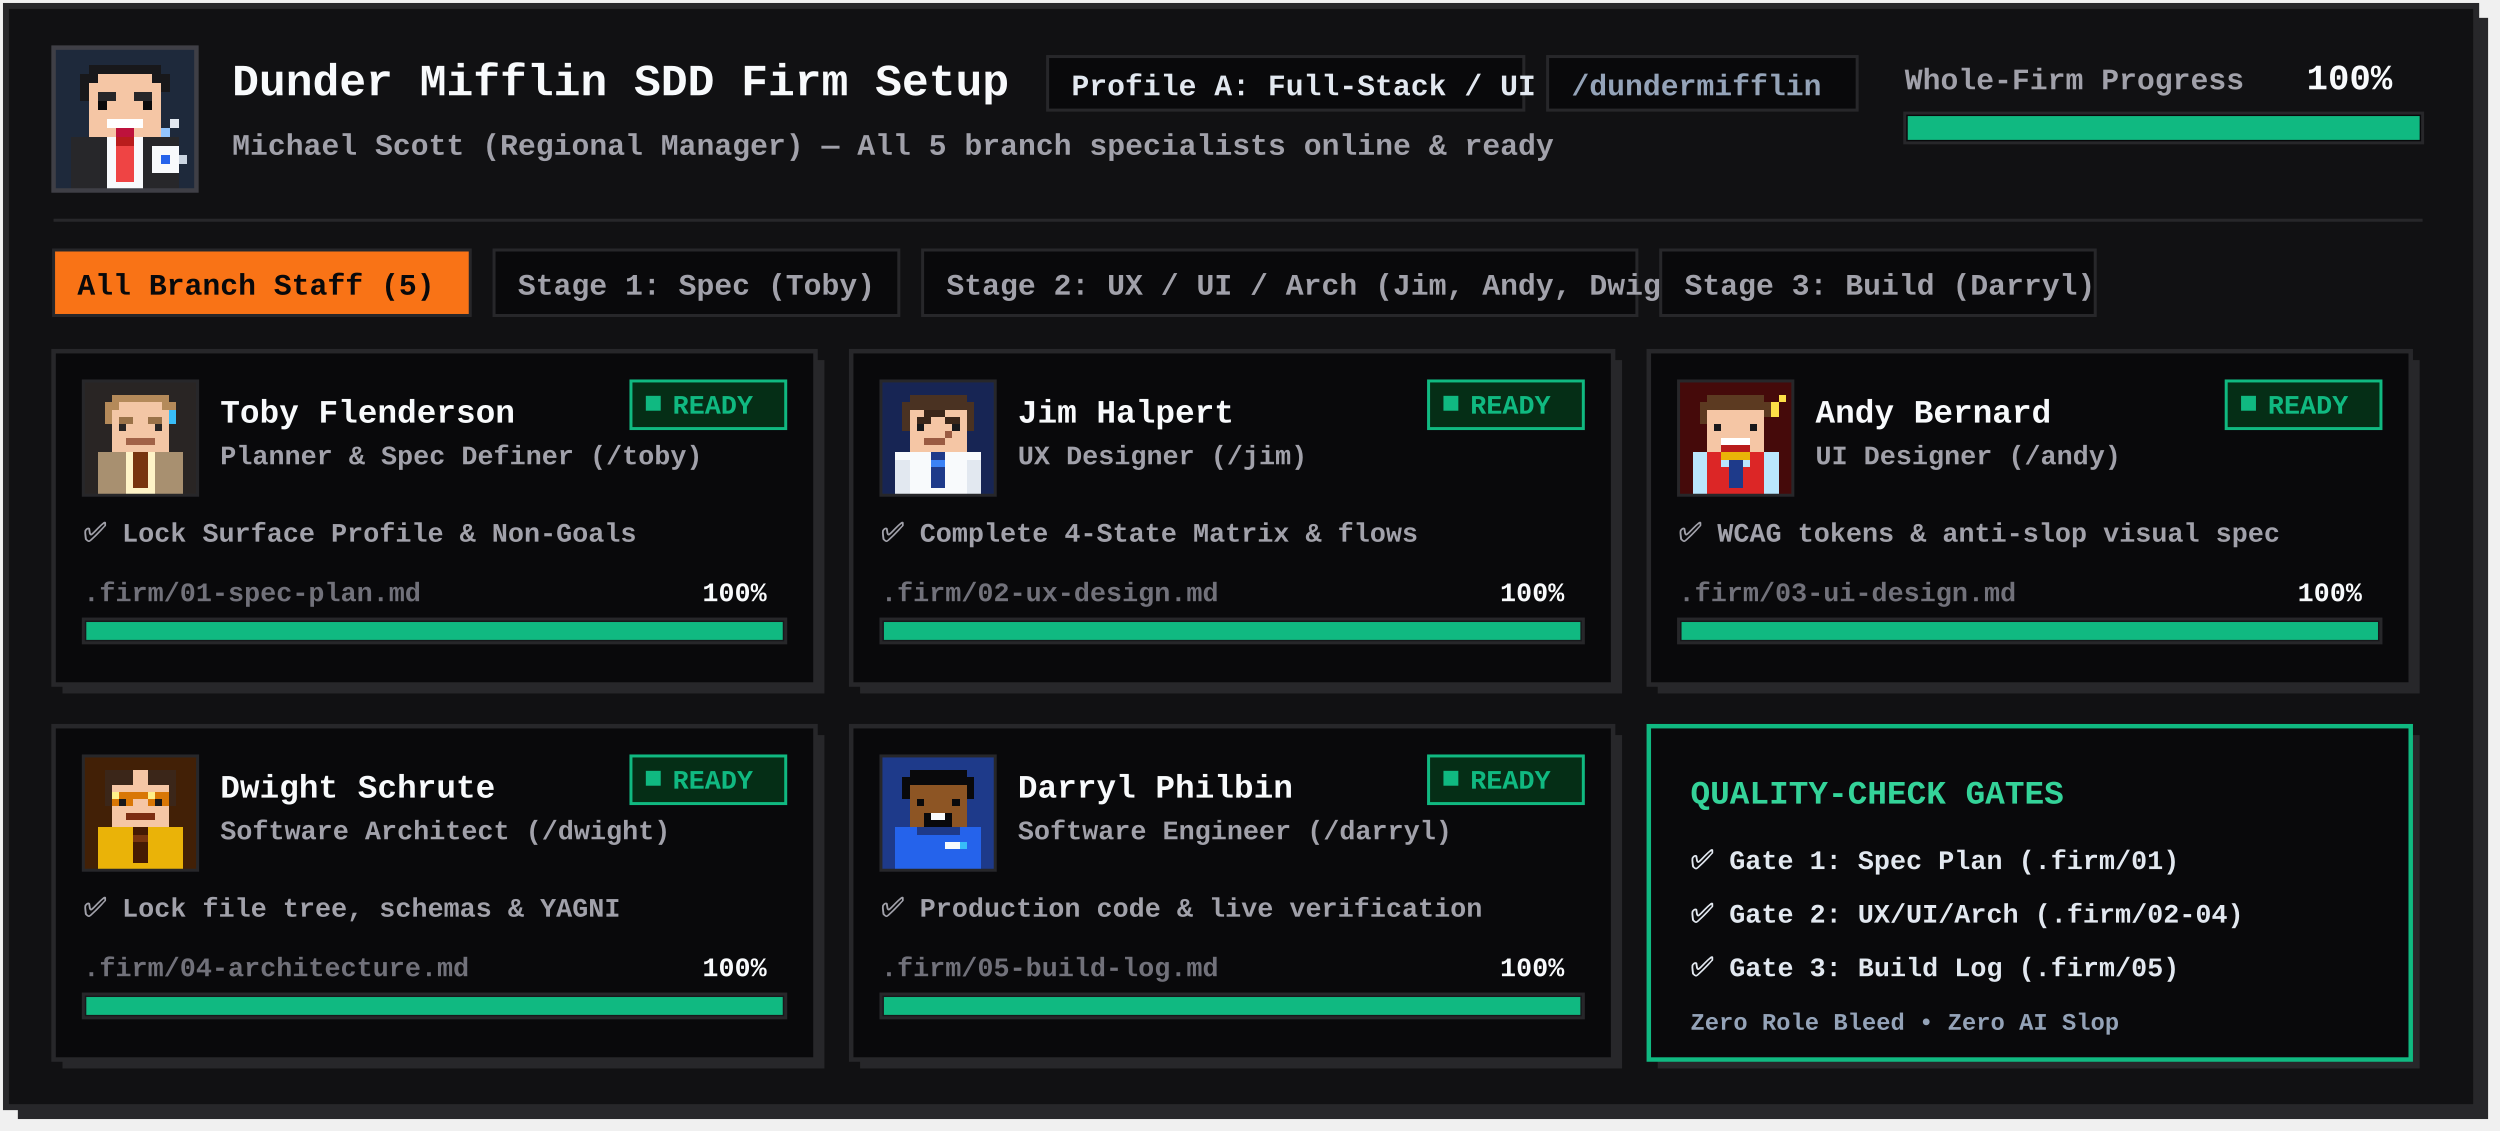
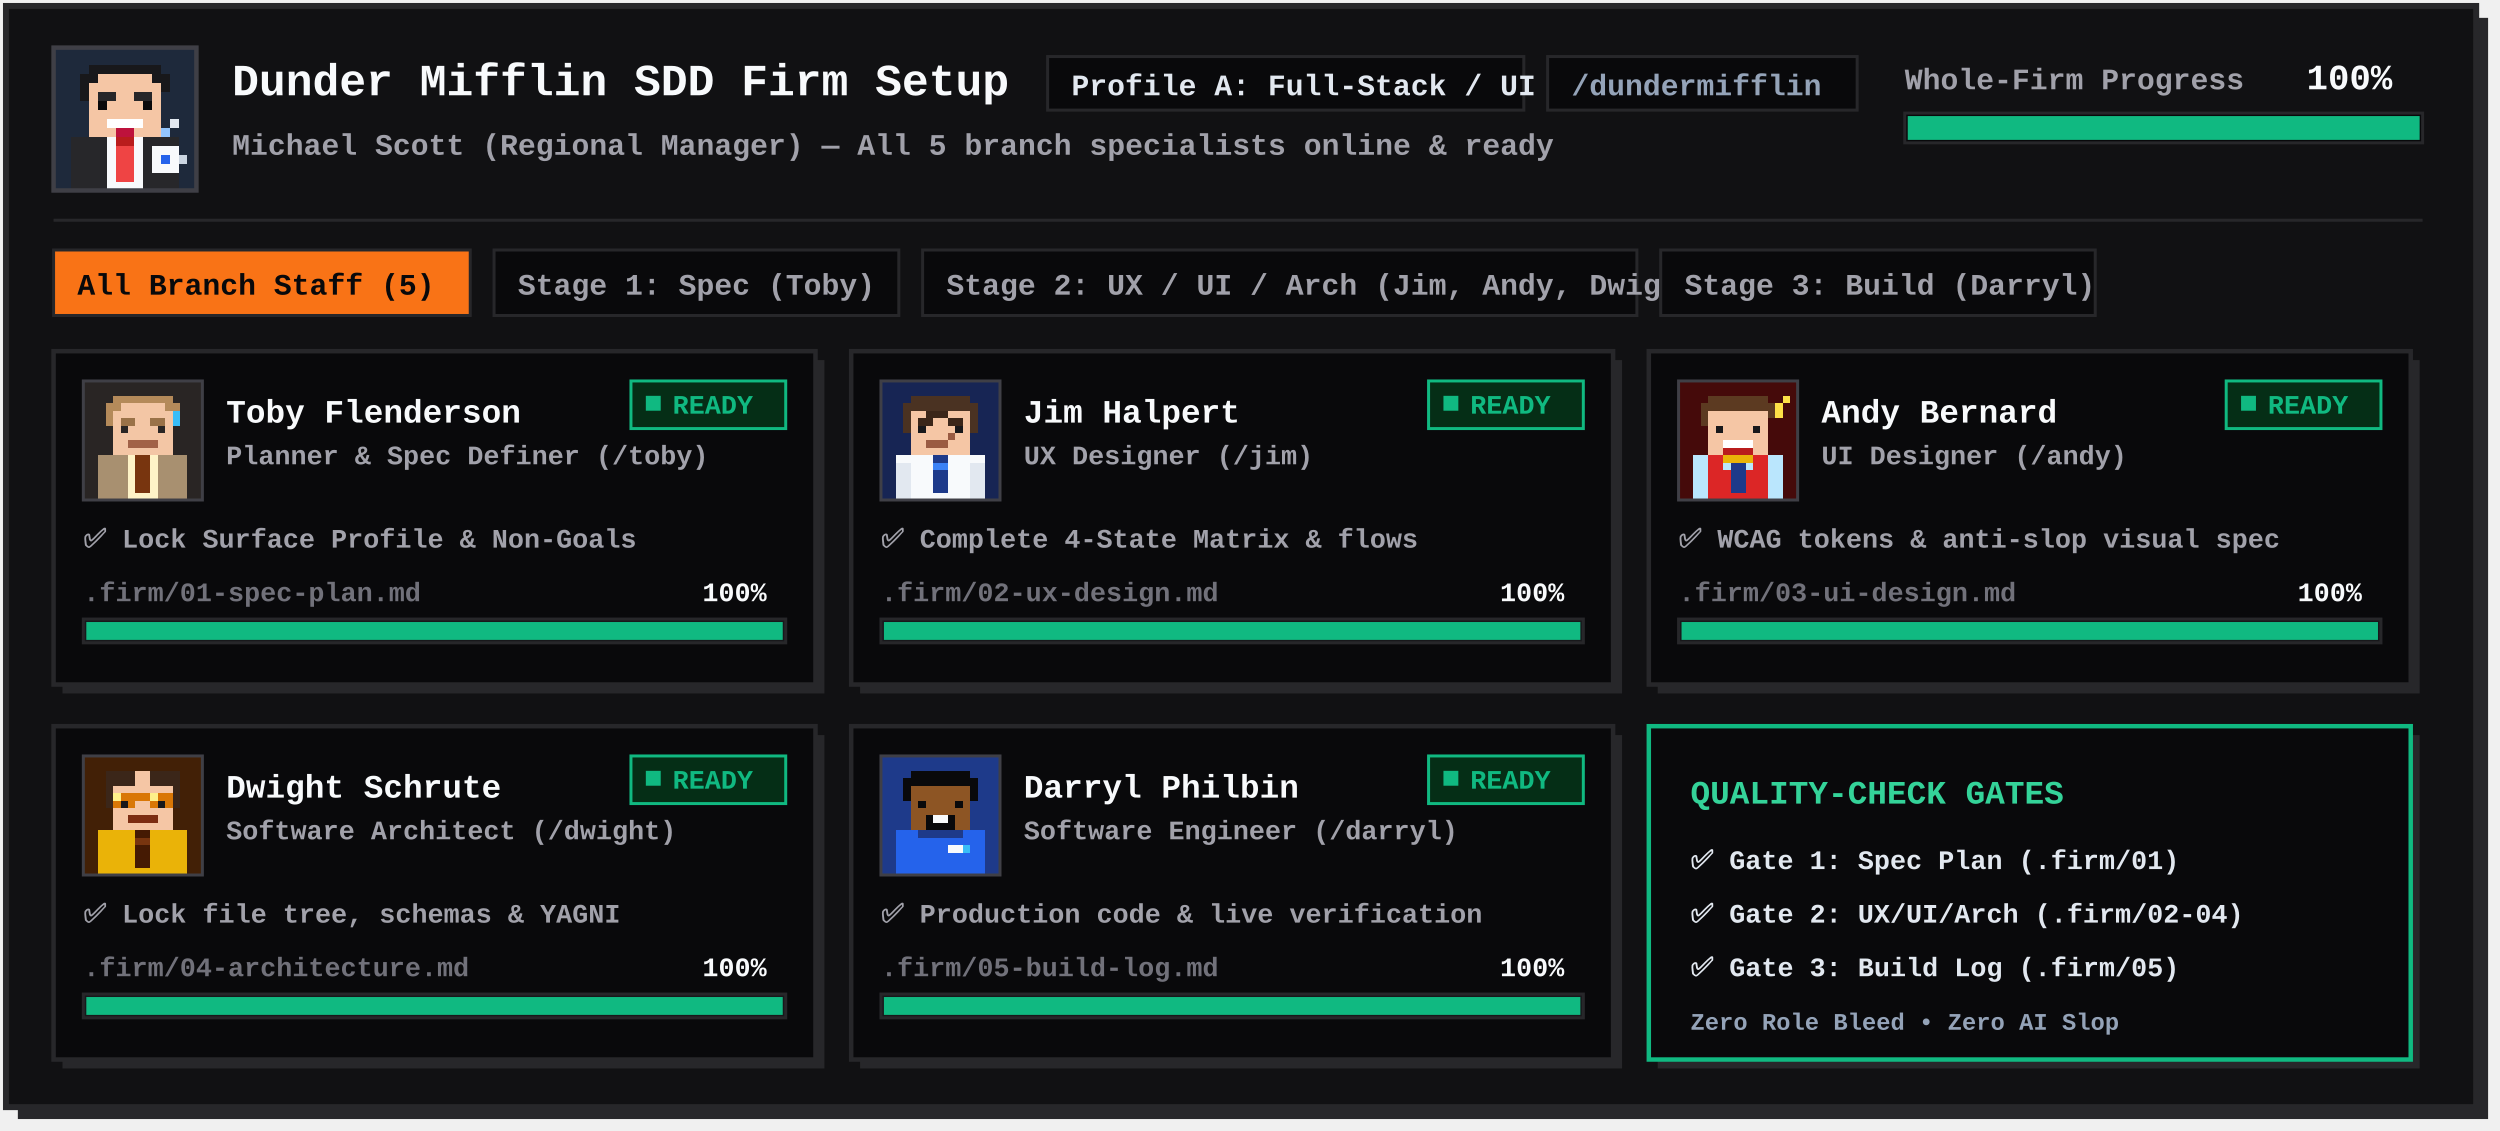
<svg xmlns="http://www.w3.org/2000/svg" viewBox="0 0 840 380" width="100%">
  <style>
    @keyframes bob { 0%, 100% { transform: translateY(0px); } 50% { transform: translateY(-1px); } }
-     @keyframes pulse { 0%, 100% { opacity: 1; } 50% { opacity: 0.3; } }
+     @keyframes blink { 0%, 90%, 100% { opacity: 1; } 93%, 97% { opacity: 0; } }
+     @keyframes sip { 0%, 65%, 100% { transform: translateY(0px); } 75%, 90% { transform: translateY(-1px); } }
+     @keyframes steam1 { 0%, 100% { opacity: 0.85; transform: translateY(0px); } 50% { opacity: 0.2; transform: translateY(-1px); } }
+     @keyframes steam2 { 0%, 100% { opacity: 0.2; transform: translateY(-1px); } 50% { opacity: 0.85; transform: translateY(0px); } }
+     @keyframes sigh { 0%, 100% { opacity: 0.85; transform: translateY(0px); } 50% { opacity: 0.2; transform: translateY(1px); } }
+     @keyframes look { 0%, 70%, 100% { transform: translateY(0px); } 78%, 92% { transform: translateY(-1px); } }
+     @keyframes note { 0%, 100% { opacity: 0.95; transform: translateY(0px); } 50% { opacity: 0.25; transform: translateY(-1px); } }
+     @keyframes glint { 0%, 72%, 100% { opacity: 0; transform: translateX(0px); } 78% { opacity: 0.95; transform: translateX(0px); } 86% { opacity: 0.95; transform: translateX(1px); } 92% { opacity: 0; transform: translateX(1px); } }
+     @keyframes badge { 0%, 100% { opacity: 0.9; } 50% { opacity: 0.25; } }
+     @keyframes pulse { 0%, 100% { opacity: 1; } 50% { opacity: 0.35; } }
    .bob { animation: bob 1.6s steps(1, end) infinite; }
+     .blink { animation: blink 3.5s steps(1, end) infinite 0.5s; }
+     .mug { animation: sip 2.8s steps(1, end) infinite; }
+     .s1 { animation: steam1 1.4s steps(1, end) infinite; }
+     .s2 { animation: steam2 1.4s steps(1, end) infinite; }
+     .sigh { animation: sigh 1.8s steps(1, end) infinite; }
+     .brows { animation: look 3.4s steps(1, end) infinite; }
+     .note { animation: note 1.15s steps(1, end) infinite; }
+     .glint { animation: glint 3.0s steps(1, end) infinite; }
+     .badge { animation: badge 1.4s steps(1, end) infinite; }
    .led { animation: pulse 1.2s steps(2, end) infinite; }
    .txt { font-family: 'Courier New', Consolas, monospace; font-weight: bold; }
-   </style>
+ </style>
  <rect x="6" y="6" width="830" height="370" fill="#27272a" />
  <rect x="2" y="2" width="830" height="370" fill="#111113" stroke="#27272a" stroke-width="2" />
-   <g transform="translate(18, 16) scale(3)" shape-rendering="crispEdges" class="bob">
+   <svg x="18" y="16" width="48" height="48" viewBox="0 0 16 16" shape-rendering="crispEdges">
    <rect x="0" y="0" width="16" height="16" fill="#1e293b" />
    <rect x="2" y="10" width="12" height="6" fill="#27272a" />
    <rect x="6" y="10" width="4" height="6" fill="#f8fafc" />
    <rect x="7" y="10" width="2" height="1" fill="#b91c1c" />
    <rect x="7" y="11" width="2" height="4" fill="#ef4444" />
    <g class="bob">
      <rect x="4" y="2" width="8" height="2" fill="#18181b" />
      <rect x="3" y="3" width="2" height="3" fill="#18181b" />
      <rect x="11" y="3" width="2" height="2" fill="#18181b" />
      <rect x="4" y="4" width="8" height="6" fill="#f5c6a5" />
      <rect x="5" y="3" width="6" height="1" fill="#f5c6a5" />
      <rect x="5" y="5" width="2" height="1" fill="#27272a" />
      <rect x="9" y="5" width="2" height="1" fill="#27272a" />
      <g class="blink">
        <rect x="5" y="6" width="1" height="1" fill="#09090b" />
        <rect x="10" y="6" width="1" height="1" fill="#09090b" />
      </g>
      <rect x="6" y="8" width="4" height="1" fill="#ffffff" />
      <rect x="7" y="9" width="2" height="1" fill="#be123c" />
    </g>
    <rect x="12" y="9" width="1" height="1" fill="#93c5fd" class="s1" />
    <rect x="13" y="8" width="1" height="1" fill="#e2e8f0" class="s2" />
    <g class="mug">
      <rect x="11" y="11" width="3" height="3" fill="#f8fafc" />
      <rect x="14" y="12" width="1" height="1" fill="#cbd5e1" />
      <rect x="12" y="12" width="1" height="1" fill="#2563eb" />
    </g>
-   </g>
+   </svg>
  <rect x="18" y="16" width="48" height="48" fill="none" stroke="#3f3f46" stroke-width="1.5" />
  <text x="78" y="32" fill="#f8fafc" font-size="15" class="txt">Dunder Mifflin SDD Firm Setup</text>
  <rect x="352" y="19" width="160" height="18" fill="#09090b" stroke="#27272a" stroke-width="1" />
  <text x="360" y="32" fill="#e2e8f0" font-size="10" class="txt">Profile A: Full-Stack / UI</text>
  <rect x="520" y="19" width="104" height="18" fill="#09090b" stroke="#27272a" stroke-width="1" />
  <text x="528" y="32" fill="#94a3b8" font-size="10" class="txt">/dundermifflin</text>
  <text x="78" y="52" fill="#a1a1aa" font-size="10" class="txt">Michael Scott (Regional Manager) — All 5 branch specialists online &amp; ready</text>
  <text x="640" y="30" fill="#a1a1aa" font-size="10" class="txt">Whole-Firm Progress</text>
  <text x="775" y="30" fill="#f8fafc" font-size="12" class="txt">100%</text>
  <rect x="640" y="38" width="174" height="10" fill="#09090b" stroke="#27272a" stroke-width="1" />
  <rect x="641" y="39" width="172" height="8" fill="#10b981" />
  <line x1="18" y1="74" x2="814" y2="74" stroke="#27272a" stroke-width="1" />
  <rect x="18" y="84" width="140" height="22" fill="#f97316" stroke="#27272a" stroke-width="1" />
  <text x="26" y="99" fill="#09090b" font-size="10" class="txt">All Branch Staff (5)</text>
  <rect x="166" y="84" width="136" height="22" fill="#09090b" stroke="#27272a" stroke-width="1" />
  <text x="174" y="99" fill="#a1a1aa" font-size="10" class="txt">Stage 1: Spec (Toby)</text>
  <rect x="310" y="84" width="240" height="22" fill="#09090b" stroke="#27272a" stroke-width="1" />
  <text x="318" y="99" fill="#a1a1aa" font-size="10" class="txt">Stage 2: UX / UI / Arch (Jim, Andy, Dwight)</text>
  <rect x="558" y="84" width="146" height="22" fill="#09090b" stroke="#27272a" stroke-width="1" />
  <text x="566" y="99" fill="#a1a1aa" font-size="10" class="txt">Stage 3: Build (Darryl)</text>
  <g transform="translate(18, 118)">
    <rect x="3" y="3" width="256" height="112" fill="#27272a" />
    <rect x="0" y="0" width="256" height="112" fill="#09090b" stroke="#27272a" stroke-width="1.5" />
-     <g transform="translate(10, 10) scale(2.4)" shape-rendering="crispEdges" class="bob">
+     <svg x="10" y="10" width="40" height="40" viewBox="0 0 16 16" shape-rendering="crispEdges">
      <rect x="0" y="0" width="16" height="16" fill="#292524" />
      <rect x="2" y="10" width="12" height="6" fill="#a89070" />
      <rect x="6" y="10" width="4" height="6" fill="#fef3c7" />
      <rect x="7" y="10" width="2" height="5" fill="#78350f" />
      <g class="bob">
        <rect x="4" y="2" width="8" height="1" fill="#b48a5a" />
        <rect x="3" y="3" width="2" height="3" fill="#b48a5a" />
        <rect x="11" y="3" width="2" height="3" fill="#b48a5a" />
        <rect x="5" y="3" width="6" height="1" fill="#f3c6a5" />
        <rect x="4" y="4" width="8" height="6" fill="#f3c6a5" />
        <rect x="5" y="5" width="2" height="1" fill="#9a7248" />
        <rect x="9" y="5" width="2" height="1" fill="#9a7248" />
        <g class="blink">
          <rect x="5" y="6" width="1" height="1" fill="#292524" />
          <rect x="10" y="6" width="1" height="1" fill="#292524" />
        </g>
        <rect x="6" y="8" width="4" height="1" fill="#a16247" />
        <rect x="12" y="4" width="1" height="2" fill="#38bdf8" class="sigh" />
      </g>
-     </g>
-     <rect x="10" y="10" width="38.4" height="38.4" fill="none" stroke="#27272a" stroke-width="1" />
-     <text x="56" y="24" fill="#f8fafc" font-size="11" class="txt">Toby Flenderson</text>
-     <text x="56" y="38" fill="#a1a1aa" font-size="9" class="txt">Planner &amp; Spec Definer (/toby)</text>
-     <rect x="194" y="10" width="52" height="16" fill="#052e16" stroke="#10b981" stroke-width="1" />
-     <rect x="199" y="15" width="5" height="5" fill="#10b981" class="led" />
-     <text x="208" y="21" fill="#10b981" font-size="9" class="txt">READY</text>
-     <text x="10" y="64" fill="#a1a1aa" font-size="9" class="txt">✅ Lock Surface Profile &amp; Non-Goals</text>
+     </svg>
+     <rect x="10" y="10" width="40" height="40" fill="none" stroke="#3f3f46" stroke-width="1" />
+     <text x="58" y="24" fill="#f8fafc" font-size="11" class="txt">Toby Flenderson</text>
+     <text x="58" y="38" fill="#a1a1aa" font-size="9" class="txt">Planner &amp; Spec Definer (/toby)</text>
+     <rect x="194" y="10" width="52" height="16" fill="#052e16" stroke="#10b981" stroke-width="1" />
+     <rect x="199" y="15" width="5" height="5" fill="#10b981" class="led" />
+     <text x="208" y="21" fill="#10b981" font-size="9" class="txt">READY</text>
+     <text x="10" y="66" fill="#a1a1aa" font-size="9" class="txt">✅ Lock Surface Profile &amp; Non-Goals</text>
    <text x="10" y="84" fill="#71717a" font-size="9" class="txt">.firm/01-spec-plan.md</text>
    <text x="218" y="84" fill="#f8fafc" font-size="9" class="txt">100%</text>
    <rect x="10" y="90" width="236" height="8" fill="#18181b" stroke="#27272a" stroke-width="1" />
    <rect x="11" y="91" width="234" height="6" fill="#10b981" />
  </g>
  <g transform="translate(286, 118)">
    <rect x="3" y="3" width="256" height="112" fill="#27272a" />
    <rect x="0" y="0" width="256" height="112" fill="#09090b" stroke="#27272a" stroke-width="1.5" />
-     <g transform="translate(10, 10) scale(2.4)" shape-rendering="crispEdges" class="bob">
+     <svg x="10" y="10" width="40" height="40" viewBox="0 0 16 16" shape-rendering="crispEdges">
      <rect x="0" y="0" width="16" height="16" fill="#172554" />
      <rect x="2" y="10" width="12" height="6" fill="#f8fafc" />
      <rect x="2" y="11" width="2" height="5" fill="#e2e8f0" />
      <rect x="12" y="11" width="2" height="5" fill="#e2e8f0" />
      <rect x="7" y="10" width="2" height="5" fill="#1e3a8a" />
      <rect x="7" y="11" width="2" height="1" fill="#3b82f6" />
      <g class="bob">
        <rect x="4" y="2" width="8" height="2" fill="#4a3222" />
        <rect x="3" y="3" width="10" height="2" fill="#4a3222" />
        <rect x="3" y="5" width="1" height="2" fill="#4a3222" />
        <rect x="6" y="4" width="3" height="1" fill="#3b2619" />
        <rect x="12" y="5" width="1" height="2" fill="#4a3222" />
        <rect x="4" y="4" width="2" height="1" fill="#f5c6a5" />
        <rect x="9" y="4" width="3" height="1" fill="#f5c6a5" />
        <rect x="4" y="5" width="8" height="5" fill="#f5c6a5" />
        <g class="brows">
          <rect x="5" y="5" width="2" height="1" fill="#3b2619" />
          <rect x="9" y="5" width="2" height="1" fill="#3b2619" />
        </g>
        <g class="blink">
          <rect x="5" y="6" width="1" height="1" fill="#18181b" />
          <rect x="10" y="6" width="1" height="1" fill="#18181b" />
        </g>
        <rect x="6" y="8" width="3" height="1" fill="#9a5b42" />
        <rect x="9" y="7" width="1" height="1" fill="#9a5b42" class="brows" />
      </g>
-     </g>
-     <rect x="10" y="10" width="38.4" height="38.4" fill="none" stroke="#27272a" stroke-width="1" />
-     <text x="56" y="24" fill="#f8fafc" font-size="11" class="txt">Jim Halpert</text>
-     <text x="56" y="38" fill="#a1a1aa" font-size="9" class="txt">UX Designer (/jim)</text>
-     <rect x="194" y="10" width="52" height="16" fill="#052e16" stroke="#10b981" stroke-width="1" />
-     <rect x="199" y="15" width="5" height="5" fill="#10b981" class="led" />
-     <text x="208" y="21" fill="#10b981" font-size="9" class="txt">READY</text>
-     <text x="10" y="64" fill="#a1a1aa" font-size="9" class="txt">✅ Complete 4-State Matrix &amp; flows</text>
+     </svg>
+     <rect x="10" y="10" width="40" height="40" fill="none" stroke="#3f3f46" stroke-width="1" />
+     <text x="58" y="24" fill="#f8fafc" font-size="11" class="txt">Jim Halpert</text>
+     <text x="58" y="38" fill="#a1a1aa" font-size="9" class="txt">UX Designer (/jim)</text>
+     <rect x="194" y="10" width="52" height="16" fill="#052e16" stroke="#10b981" stroke-width="1" />
+     <rect x="199" y="15" width="5" height="5" fill="#10b981" class="led" />
+     <text x="208" y="21" fill="#10b981" font-size="9" class="txt">READY</text>
+     <text x="10" y="66" fill="#a1a1aa" font-size="9" class="txt">✅ Complete 4-State Matrix &amp; flows</text>
    <text x="10" y="84" fill="#71717a" font-size="9" class="txt">.firm/02-ux-design.md</text>
    <text x="218" y="84" fill="#f8fafc" font-size="9" class="txt">100%</text>
    <rect x="10" y="90" width="236" height="8" fill="#18181b" stroke="#27272a" stroke-width="1" />
    <rect x="11" y="91" width="234" height="6" fill="#10b981" />
  </g>
  <g transform="translate(554, 118)">
    <rect x="3" y="3" width="256" height="112" fill="#27272a" />
    <rect x="0" y="0" width="256" height="112" fill="#09090b" stroke="#27272a" stroke-width="1.5" />
-     <g transform="translate(10, 10) scale(2.4)" shape-rendering="crispEdges" class="bob">
+     <svg x="10" y="10" width="40" height="40" viewBox="0 0 16 16" shape-rendering="crispEdges">
      <rect x="0" y="0" width="16" height="16" fill="#450a0a" />
      <rect x="2" y="10" width="12" height="6" fill="#bae6fd" />
      <rect x="4" y="10" width="8" height="6" fill="#dc2626" />
      <rect x="6" y="10" width="4" height="2" fill="#bae6fd" />
      <rect x="6" y="10" width="4" height="1" fill="#eab308" />
      <rect x="7" y="11" width="2" height="4" fill="#1e3a8a" />
      <rect x="13" y="3" width="1" height="2" fill="#fde047" class="note" />
      <rect x="14" y="2" width="1" height="1" fill="#fde047" class="note" />
      <g class="bob">
        <rect x="4" y="2" width="8" height="2" fill="#5c3a21" />
        <rect x="3" y="3" width="2" height="3" fill="#5c3a21" />
        <rect x="11" y="3" width="2" height="2" fill="#5c3a21" />
        <rect x="4" y="4" width="8" height="6" fill="#f5c6a5" />
        <g class="blink">
          <rect x="5" y="6" width="1" height="1" fill="#18181b" />
          <rect x="10" y="6" width="1" height="1" fill="#18181b" />
        </g>
        <rect x="6" y="8" width="4" height="1" fill="#ffffff" />
        <rect x="6" y="9" width="4" height="1" fill="#b91c1c" />
      </g>
-     </g>
-     <rect x="10" y="10" width="38.4" height="38.4" fill="none" stroke="#27272a" stroke-width="1" />
-     <text x="56" y="24" fill="#f8fafc" font-size="11" class="txt">Andy Bernard</text>
-     <text x="56" y="38" fill="#a1a1aa" font-size="9" class="txt">UI Designer (/andy)</text>
-     <rect x="194" y="10" width="52" height="16" fill="#052e16" stroke="#10b981" stroke-width="1" />
-     <rect x="199" y="15" width="5" height="5" fill="#10b981" class="led" />
-     <text x="208" y="21" fill="#10b981" font-size="9" class="txt">READY</text>
-     <text x="10" y="64" fill="#a1a1aa" font-size="9" class="txt">✅ WCAG tokens &amp; anti-slop visual spec</text>
+     </svg>
+     <rect x="10" y="10" width="40" height="40" fill="none" stroke="#3f3f46" stroke-width="1" />
+     <text x="58" y="24" fill="#f8fafc" font-size="11" class="txt">Andy Bernard</text>
+     <text x="58" y="38" fill="#a1a1aa" font-size="9" class="txt">UI Designer (/andy)</text>
+     <rect x="194" y="10" width="52" height="16" fill="#052e16" stroke="#10b981" stroke-width="1" />
+     <rect x="199" y="15" width="5" height="5" fill="#10b981" class="led" />
+     <text x="208" y="21" fill="#10b981" font-size="9" class="txt">READY</text>
+     <text x="10" y="66" fill="#a1a1aa" font-size="9" class="txt">✅ WCAG tokens &amp; anti-slop visual spec</text>
    <text x="10" y="84" fill="#71717a" font-size="9" class="txt">.firm/03-ui-design.md</text>
    <text x="218" y="84" fill="#f8fafc" font-size="9" class="txt">100%</text>
    <rect x="10" y="90" width="236" height="8" fill="#18181b" stroke="#27272a" stroke-width="1" />
    <rect x="11" y="91" width="234" height="6" fill="#10b981" />
  </g>
  <g transform="translate(18, 244)">
    <rect x="3" y="3" width="256" height="112" fill="#27272a" />
    <rect x="0" y="0" width="256" height="112" fill="#09090b" stroke="#27272a" stroke-width="1.5" />
-     <g transform="translate(10, 10) scale(2.4)" shape-rendering="crispEdges" class="bob">
+     <svg x="10" y="10" width="40" height="40" viewBox="0 0 16 16" shape-rendering="crispEdges">
      <rect x="0" y="0" width="16" height="16" fill="#422006" />
      <rect x="2" y="10" width="12" height="6" fill="#eab308" />
      <rect x="7" y="10" width="2" height="5" fill="#451a03" />
      <rect x="7" y="11" width="2" height="1" fill="#78350f" />
      <g class="bob">
        <rect x="3" y="2" width="4" height="2" fill="#3b2619" />
        <rect x="9" y="2" width="4" height="2" fill="#3b2619" />
        <rect x="3" y="4" width="1" height="3" fill="#3b2619" />
        <rect x="12" y="4" width="1" height="3" fill="#3b2619" />
        <rect x="7" y="2" width="2" height="2" fill="#f5c6a5" />
        <rect x="4" y="4" width="8" height="6" fill="#f5c6a5" />
        <rect x="4" y="5" width="3" height="2" fill="#d97706" />
        <rect x="9" y="5" width="3" height="2" fill="#d97706" />
        <rect x="7" y="5" width="2" height="1" fill="#d97706" />
        <g class="blink">
          <rect x="5" y="6" width="1" height="1" fill="#18181b" />
          <rect x="10" y="6" width="1" height="1" fill="#18181b" />
        </g>
        <g class="glint">
          <rect x="4" y="5" width="1" height="1" fill="#fef08a" />
          <rect x="9" y="5" width="1" height="1" fill="#fef08a" />
        </g>
        <rect x="6" y="8" width="4" height="1" fill="#7c2d12" />
      </g>
-     </g>
-     <rect x="10" y="10" width="38.4" height="38.4" fill="none" stroke="#27272a" stroke-width="1" />
-     <text x="56" y="24" fill="#f8fafc" font-size="11" class="txt">Dwight Schrute</text>
-     <text x="56" y="38" fill="#a1a1aa" font-size="9" class="txt">Software Architect (/dwight)</text>
-     <rect x="194" y="10" width="52" height="16" fill="#052e16" stroke="#10b981" stroke-width="1" />
-     <rect x="199" y="15" width="5" height="5" fill="#10b981" class="led" />
-     <text x="208" y="21" fill="#10b981" font-size="9" class="txt">READY</text>
-     <text x="10" y="64" fill="#a1a1aa" font-size="9" class="txt">✅ Lock file tree, schemas &amp; YAGNI</text>
+     </svg>
+     <rect x="10" y="10" width="40" height="40" fill="none" stroke="#3f3f46" stroke-width="1" />
+     <text x="58" y="24" fill="#f8fafc" font-size="11" class="txt">Dwight Schrute</text>
+     <text x="58" y="38" fill="#a1a1aa" font-size="9" class="txt">Software Architect (/dwight)</text>
+     <rect x="194" y="10" width="52" height="16" fill="#052e16" stroke="#10b981" stroke-width="1" />
+     <rect x="199" y="15" width="5" height="5" fill="#10b981" class="led" />
+     <text x="208" y="21" fill="#10b981" font-size="9" class="txt">READY</text>
+     <text x="10" y="66" fill="#a1a1aa" font-size="9" class="txt">✅ Lock file tree, schemas &amp; YAGNI</text>
    <text x="10" y="84" fill="#71717a" font-size="9" class="txt">.firm/04-architecture.md</text>
    <text x="218" y="84" fill="#f8fafc" font-size="9" class="txt">100%</text>
    <rect x="10" y="90" width="236" height="8" fill="#18181b" stroke="#27272a" stroke-width="1" />
    <rect x="11" y="91" width="234" height="6" fill="#10b981" />
  </g>
  <g transform="translate(286, 244)">
    <rect x="3" y="3" width="256" height="112" fill="#27272a" />
    <rect x="0" y="0" width="256" height="112" fill="#09090b" stroke="#27272a" stroke-width="1.5" />
-     <g transform="translate(10, 10) scale(2.4)" shape-rendering="crispEdges" class="bob">
+     <svg x="10" y="10" width="40" height="40" viewBox="0 0 16 16" shape-rendering="crispEdges">
      <rect x="0" y="0" width="16" height="16" fill="#1e3a8a" />
      <rect x="2" y="10" width="12" height="6" fill="#2563eb" />
      <rect x="5" y="10" width="6" height="1" fill="#1e3a8a" />
      <rect x="9" y="12" width="3" height="1" fill="#f8fafc" />
      <rect x="11" y="12" width="1" height="1" fill="#38bdf8" class="badge" />
      <g class="bob">
        <rect x="4" y="2" width="8" height="2" fill="#09090b" />
        <rect x="3" y="3" width="2" height="3" fill="#09090b" />
        <rect x="11" y="3" width="2" height="3" fill="#09090b" />
        <rect x="4" y="4" width="8" height="6" fill="#8d5524" />
        <g class="blink">
          <rect x="5" y="6" width="1" height="1" fill="#09090b" />
          <rect x="10" y="6" width="1" height="1" fill="#09090b" />
        </g>
        <rect x="6" y="8" width="4" height="2" fill="#09090b" />
        <rect x="7" y="8" width="2" height="1" fill="#f8fafc" />
      </g>
-     </g>
-     <rect x="10" y="10" width="38.4" height="38.4" fill="none" stroke="#27272a" stroke-width="1" />
-     <text x="56" y="24" fill="#f8fafc" font-size="11" class="txt">Darryl Philbin</text>
-     <text x="56" y="38" fill="#a1a1aa" font-size="9" class="txt">Software Engineer (/darryl)</text>
-     <rect x="194" y="10" width="52" height="16" fill="#052e16" stroke="#10b981" stroke-width="1" />
-     <rect x="199" y="15" width="5" height="5" fill="#10b981" class="led" />
-     <text x="208" y="21" fill="#10b981" font-size="9" class="txt">READY</text>
-     <text x="10" y="64" fill="#a1a1aa" font-size="9" class="txt">✅ Production code &amp; live verification</text>
+     </svg>
+     <rect x="10" y="10" width="40" height="40" fill="none" stroke="#3f3f46" stroke-width="1" />
+     <text x="58" y="24" fill="#f8fafc" font-size="11" class="txt">Darryl Philbin</text>
+     <text x="58" y="38" fill="#a1a1aa" font-size="9" class="txt">Software Engineer (/darryl)</text>
+     <rect x="194" y="10" width="52" height="16" fill="#052e16" stroke="#10b981" stroke-width="1" />
+     <rect x="199" y="15" width="5" height="5" fill="#10b981" class="led" />
+     <text x="208" y="21" fill="#10b981" font-size="9" class="txt">READY</text>
+     <text x="10" y="66" fill="#a1a1aa" font-size="9" class="txt">✅ Production code &amp; live verification</text>
    <text x="10" y="84" fill="#71717a" font-size="9" class="txt">.firm/05-build-log.md</text>
    <text x="218" y="84" fill="#f8fafc" font-size="9" class="txt">100%</text>
    <rect x="10" y="90" width="236" height="8" fill="#18181b" stroke="#27272a" stroke-width="1" />
    <rect x="11" y="91" width="234" height="6" fill="#10b981" />
  </g>
  <g transform="translate(554, 244)">
    <rect x="3" y="3" width="256" height="112" fill="#27272a" />
    <rect x="0" y="0" width="256" height="112" fill="#09090b" stroke="#10b981" stroke-width="1.5" />
    <text x="14" y="26" fill="#34d399" font-size="11" class="txt">QUALITY-CHECK GATES</text>
    <text x="14" y="48" fill="#e2e8f0" font-size="9" class="txt">✅ Gate 1: Spec Plan (.firm/01)</text>
    <text x="14" y="66" fill="#e2e8f0" font-size="9" class="txt">✅ Gate 2: UX/UI/Arch (.firm/02-04)</text>
    <text x="14" y="84" fill="#e2e8f0" font-size="9" class="txt">✅ Gate 3: Build Log (.firm/05)</text>
    <text x="14" y="102" fill="#94a3b8" font-size="8" class="txt">Zero Role Bleed • Zero AI Slop</text>
  </g>
</svg>
